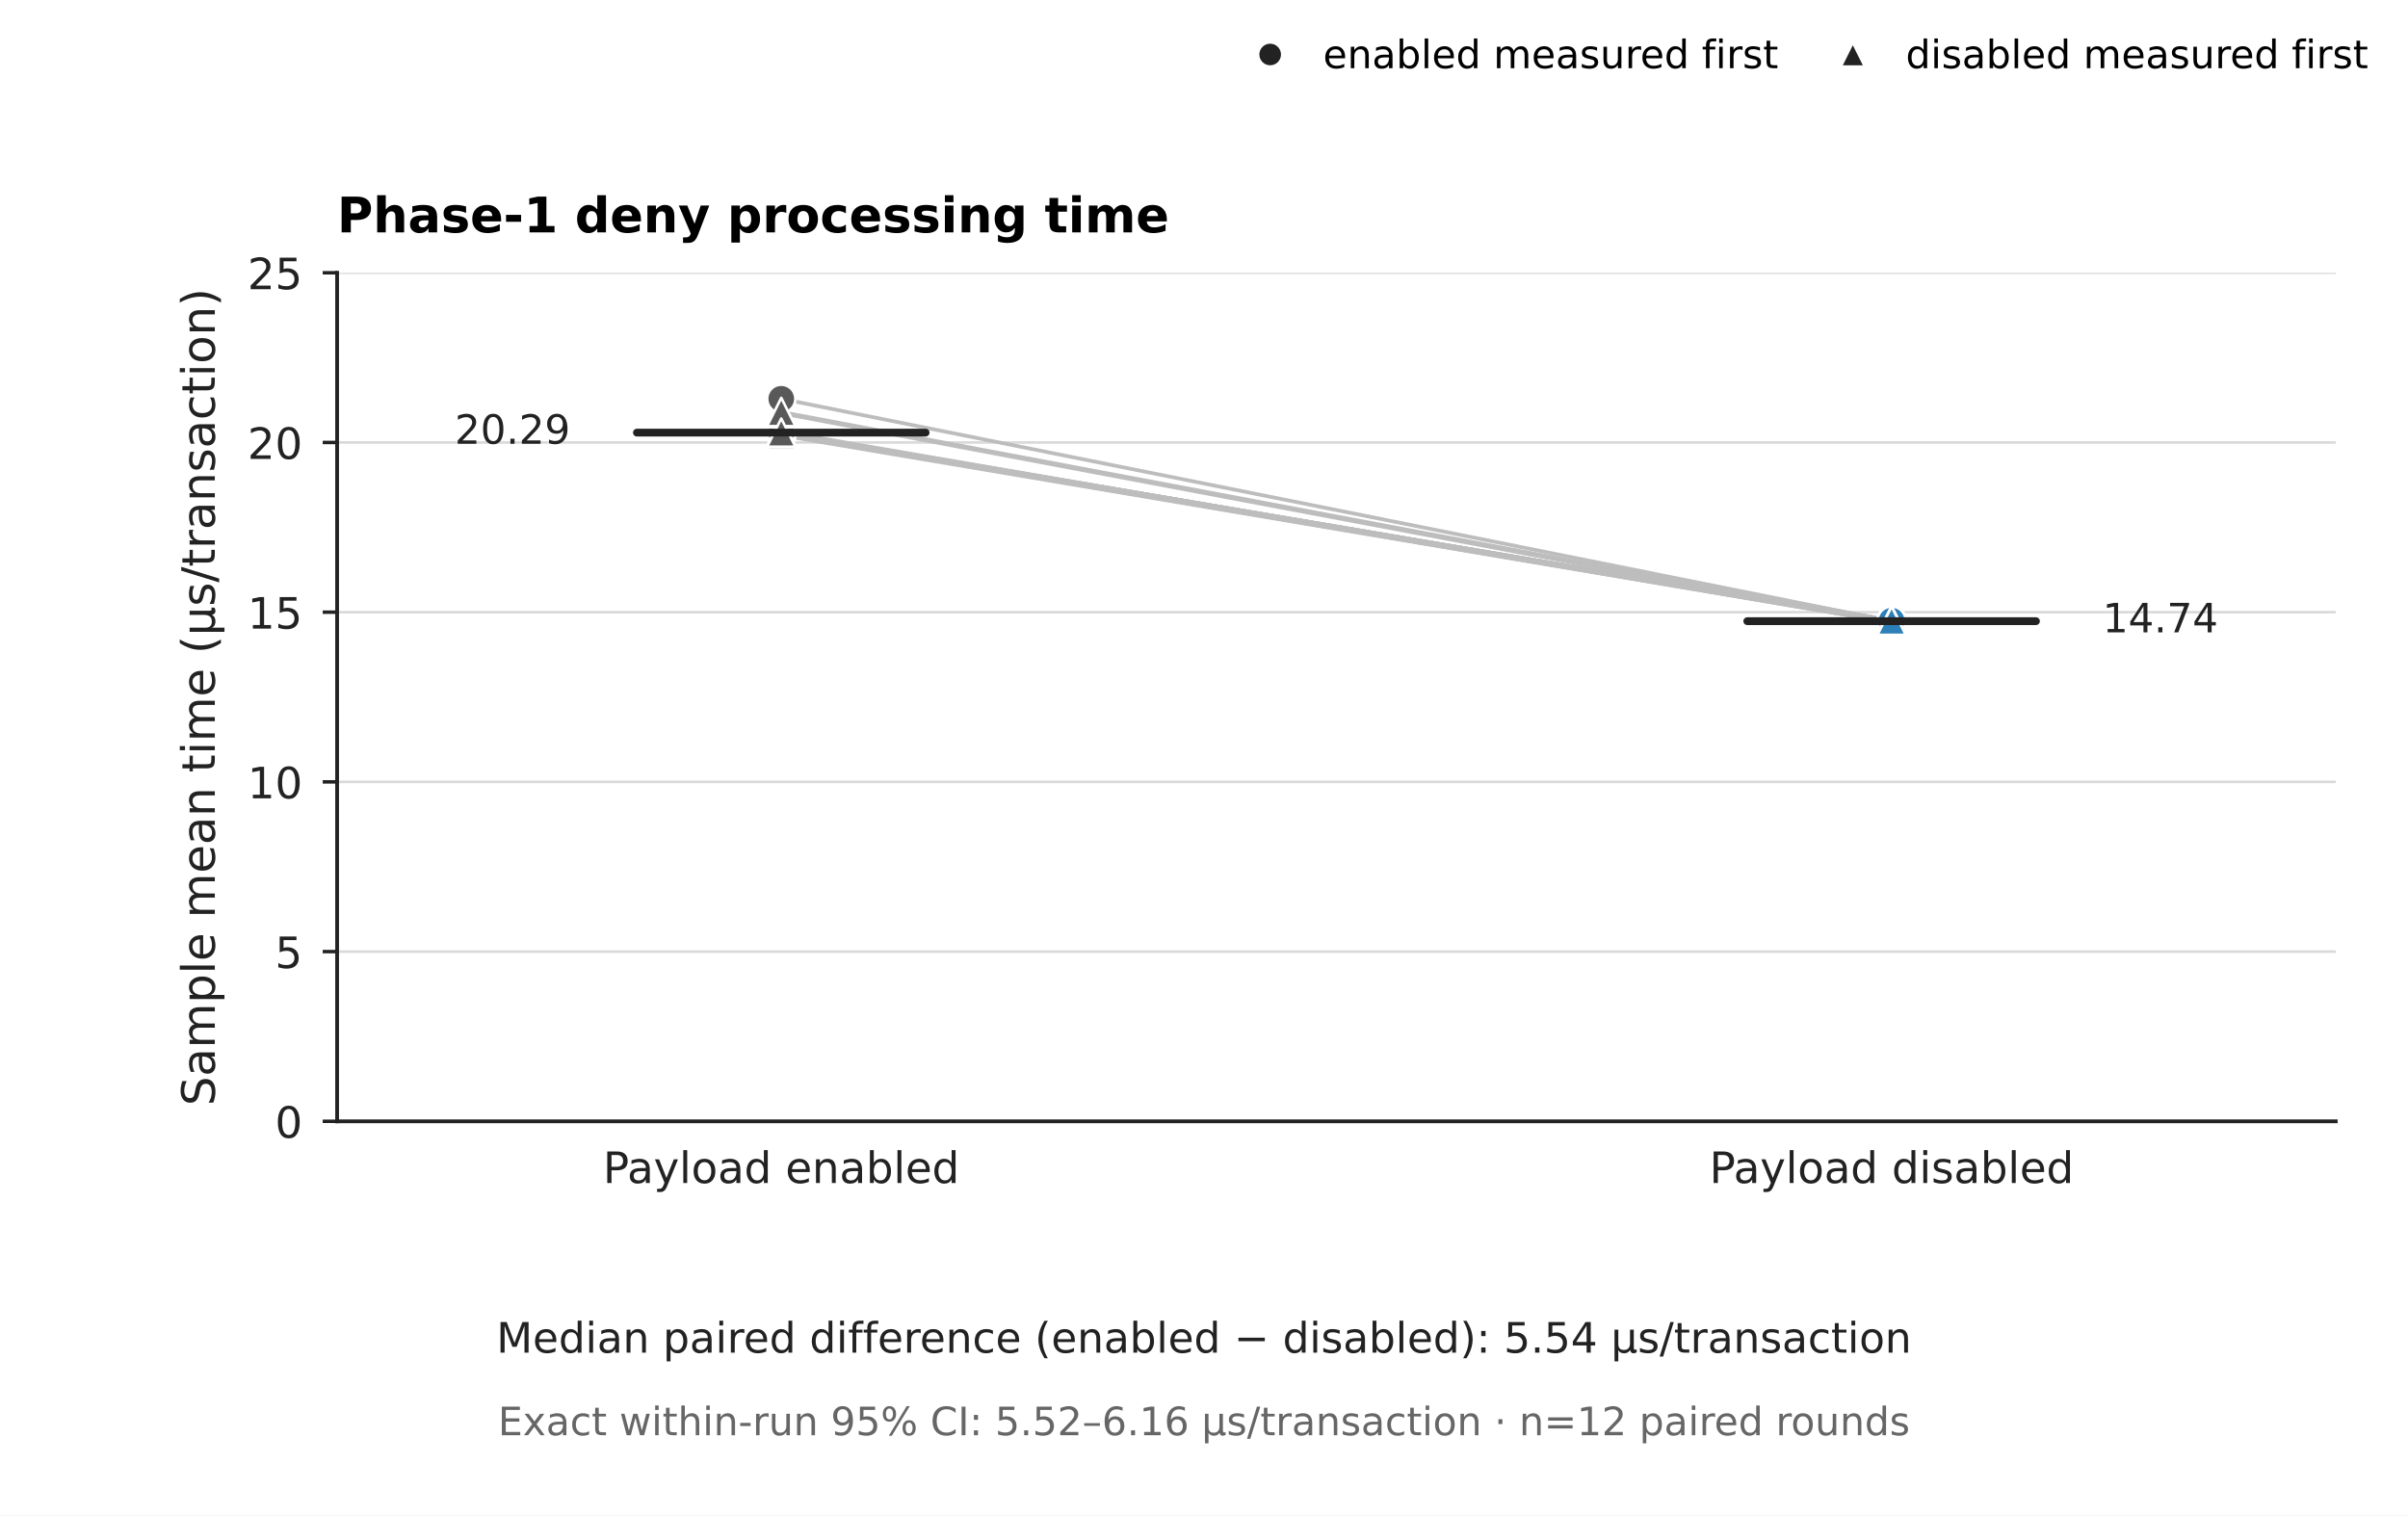
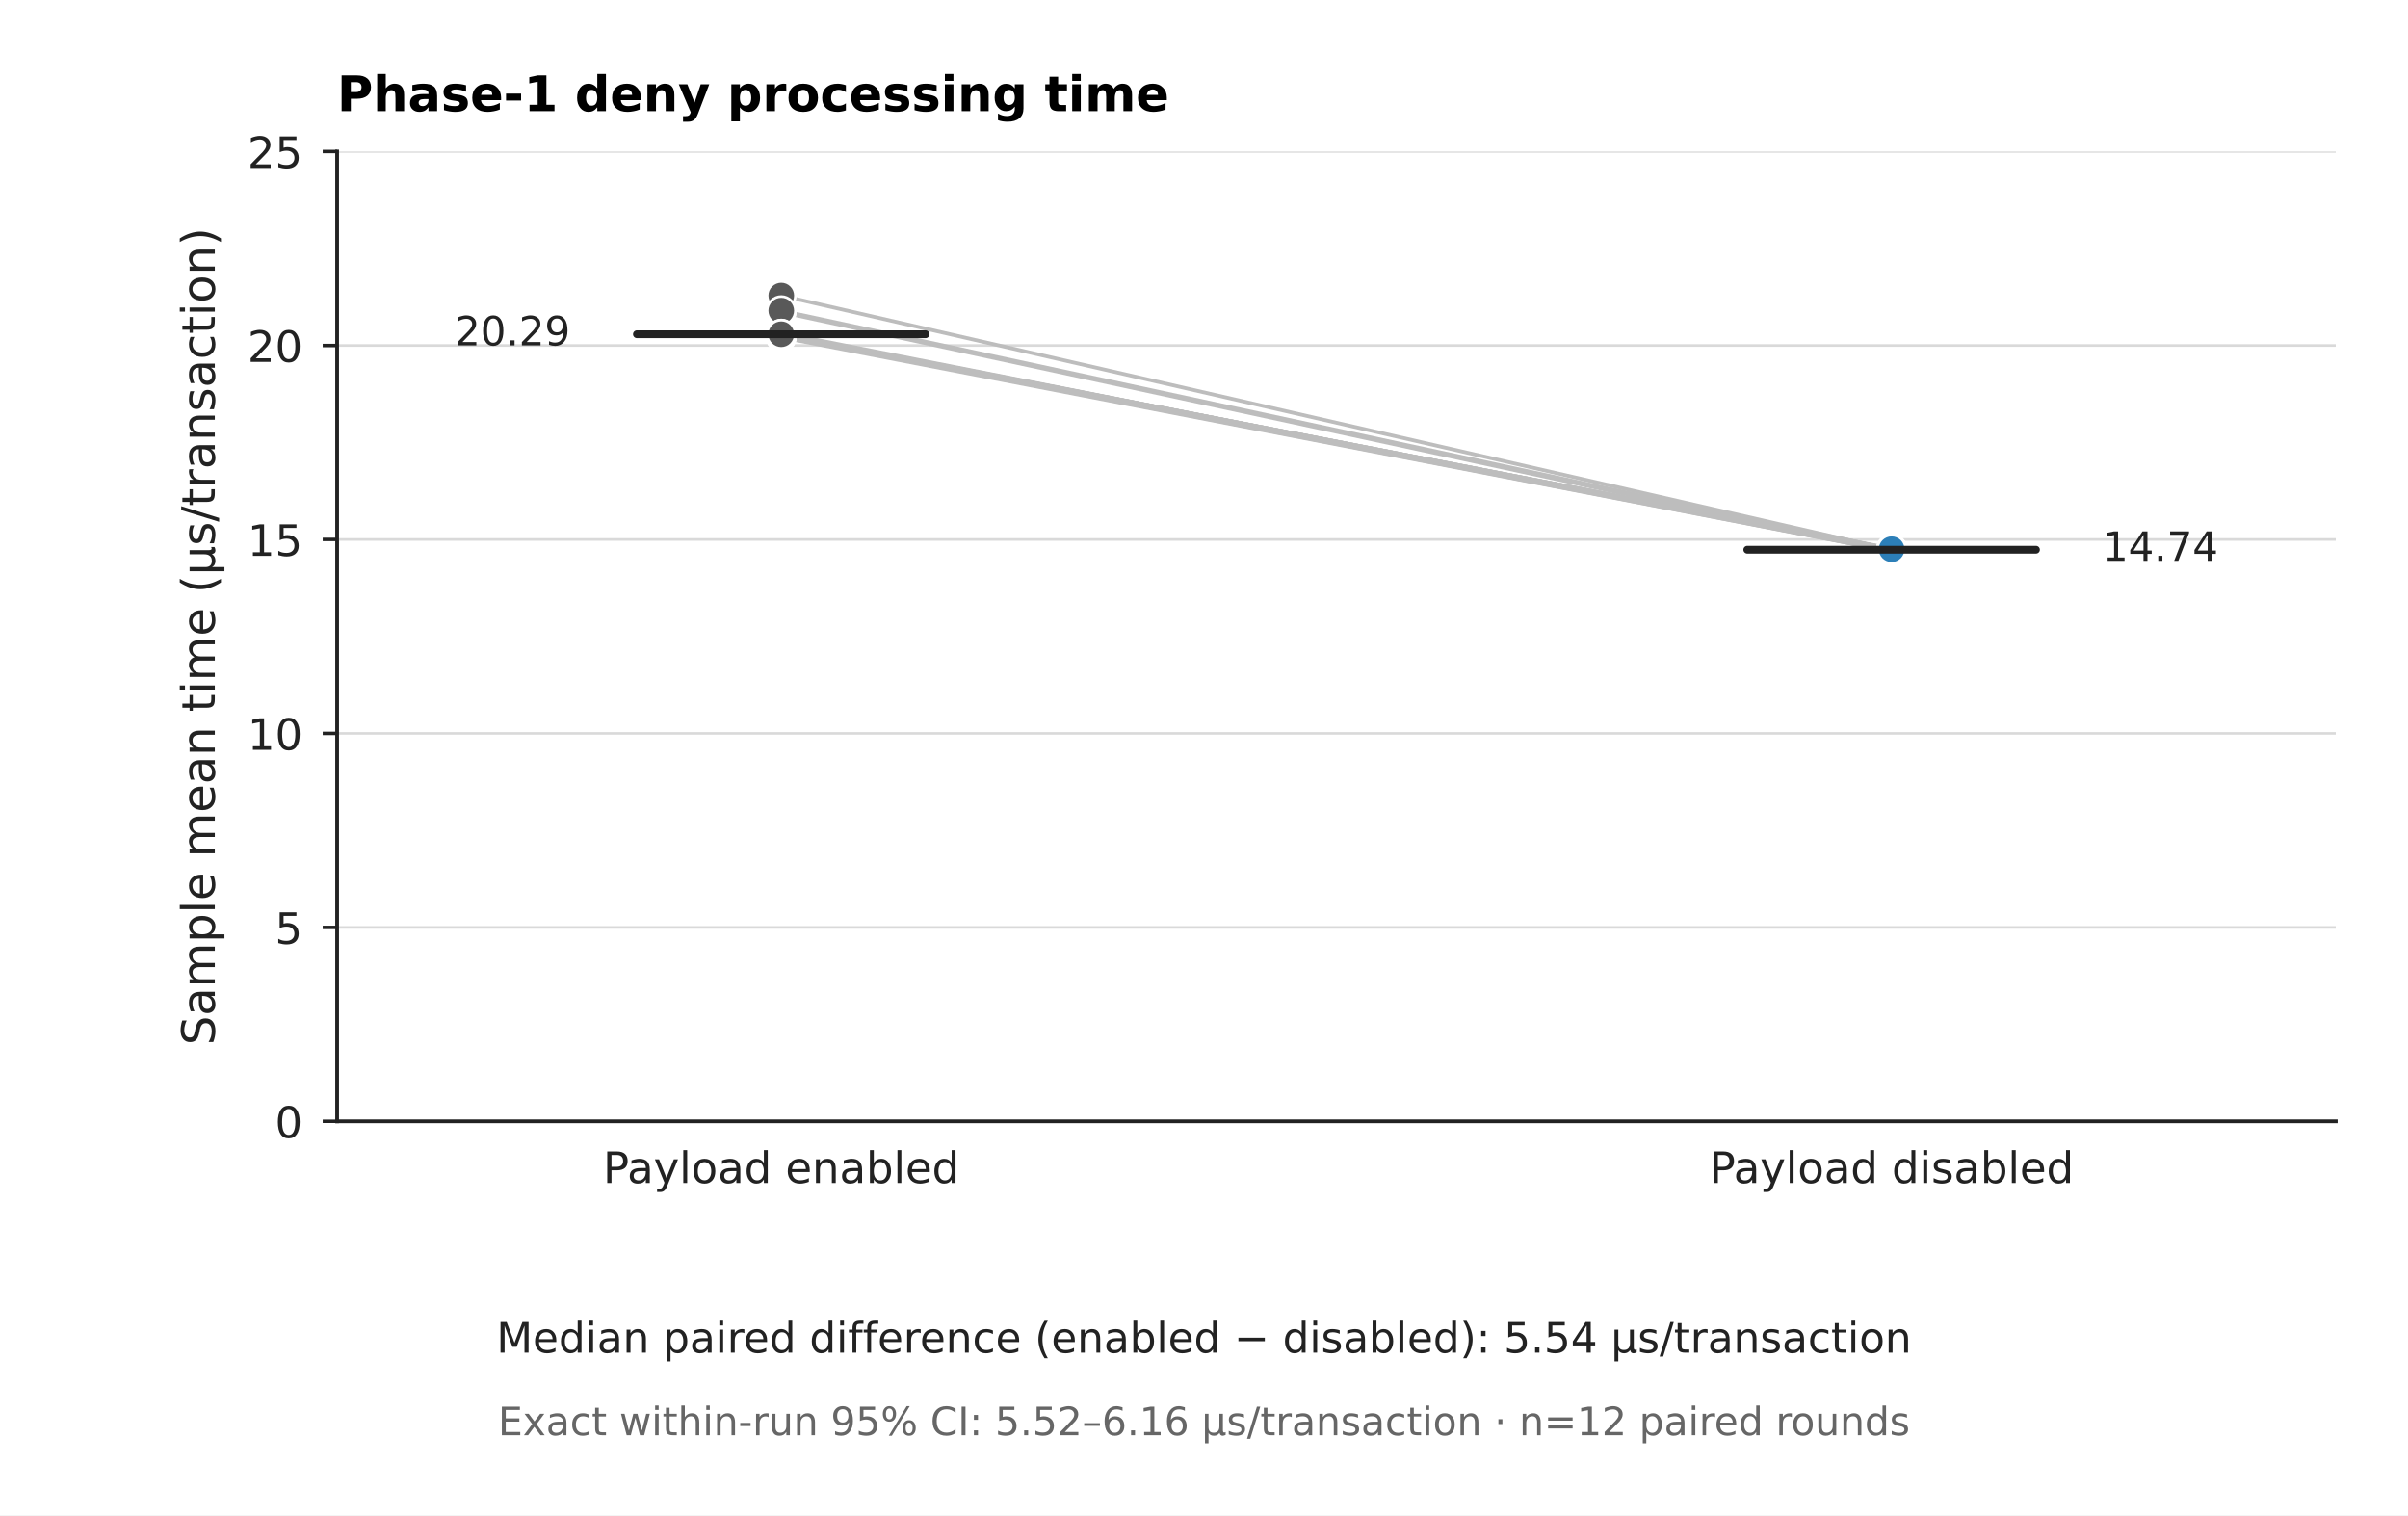
<svg xmlns="http://www.w3.org/2000/svg" xmlns:xlink="http://www.w3.org/1999/xlink" width="417.6pt" height="262.8pt" viewBox="0 0 417.6 262.8" version="1.1" role="img" aria-labelledby="figure-title figure-description" data-source-commit="62be10da639ec8bc241ab22d21633c6faadf4ec3" data-checkout-commit="b22e4a049eb6026f98d6ff8318d8ed83399890b4" data-run-url="https://github.com/upgle/ModSecurity/actions/runs/30644388937" data-environment="Ubuntu 24.04 · AMD EPYC 9V74 (4 vCPU) · GCC 13.3.0 · Release (-O3, NDEBUG)" data-matplotlib-version="3.6.3">
  <defs>
    <style type="text/css">*{stroke-linejoin: round; stroke-linecap: butt}</style>
  </defs>
  <g id="figure_1">
    <g id="patch_1">
      <path d="M 0 262.8  L 417.6 262.8  L 417.6 0  L 0 0  z " style="fill: #ffffff" />
    </g>
    <g id="axes_1">
      <g id="patch_2">
-         <path d="M 58.464 194.472  L 405.072 194.472  L 405.072 47.304  L 58.464 47.304  z " style="fill: #ffffff" />
+         <path d="M 58.464 194.472  L 405.072 194.472  L 405.072 26.28  L 58.464 26.28  z " style="fill: #ffffff" />
      </g>
      <g id="matplotlib.axis_1">
        <g id="xtick_1">
          <g id="line2d_1" />
          <g id="text_1">
            <text style="fill: #222222; font: 7.5px 'DejaVu Sans', sans-serif; text-anchor: middle" x="135.488" y="205.171" transform="rotate(-0 135.488 205.1708)">Payload enabled</text>
          </g>
        </g>
        <g id="xtick_2">
          <g id="line2d_2" />
          <g id="text_2">
            <text style="fill: #222222; font: 7.5px 'DejaVu Sans', sans-serif; text-anchor: middle" x="328.048" y="205.171" transform="rotate(-0 328.048 205.1708)">Payload disabled</text>
          </g>
        </g>
      </g>
      <g id="matplotlib.axis_2">
        <g id="ytick_1">
          <g id="line2d_3">
-             <path d="M 58.464 194.472  L 405.072 194.472  " clip-path="url(#pfc4393a022)" style="fill: none; stroke: #d9d9d9; stroke-width: 0.45; stroke-linecap: round" />
+             <path d="M 58.464 194.472  L 405.072 194.472  " clip-path="url(#p5198865b1a)" style="fill: none; stroke: #d9d9d9; stroke-width: 0.45; stroke-linecap: round" />
          </g>
          <g id="line2d_4">
            <defs>
              <path id="mabb8159355" d="M 0 0  L -2.5 0  " style="stroke: #222222; stroke-width: 0.6" />
            </defs>
            <g>
              <use xlink:href="#mabb8159355" x="58.464" y="194.472" style="fill: #222222; stroke: #222222; stroke-width: 0.6" />
            </g>
          </g>
          <g id="text_3">
            <text style="fill: #222222; font: 7.5px 'DejaVu Sans', sans-serif; text-anchor: end" x="52.464" y="197.321" transform="rotate(-0 52.464 197.3214)">0</text>
          </g>
        </g>
        <g id="ytick_2">
          <g id="line2d_5">
-             <path d="M 58.464 165.038  L 405.072 165.038  " clip-path="url(#pfc4393a022)" style="fill: none; stroke: #d9d9d9; stroke-width: 0.45; stroke-linecap: round" />
+             <path d="M 58.464 160.834  L 405.072 160.834  " clip-path="url(#p5198865b1a)" style="fill: none; stroke: #d9d9d9; stroke-width: 0.45; stroke-linecap: round" />
          </g>
          <g id="line2d_6">
            <g>
-               <use xlink:href="#mabb8159355" x="58.464" y="165.038" style="fill: #222222; stroke: #222222; stroke-width: 0.6" />
+               <use xlink:href="#mabb8159355" x="58.464" y="160.834" style="fill: #222222; stroke: #222222; stroke-width: 0.6" />
            </g>
          </g>
          <g id="text_4">
-             <text style="fill: #222222; font: 7.5px 'DejaVu Sans', sans-serif; text-anchor: end" x="52.464" y="167.888" transform="rotate(-0 52.464 167.8878)">5</text>
+             <text style="fill: #222222; font: 7.5px 'DejaVu Sans', sans-serif; text-anchor: end" x="52.464" y="163.683" transform="rotate(-0 52.464 163.683)">5</text>
          </g>
        </g>
        <g id="ytick_3">
          <g id="line2d_7">
-             <path d="M 58.464 135.605  L 405.072 135.605  " clip-path="url(#pfc4393a022)" style="fill: none; stroke: #d9d9d9; stroke-width: 0.45; stroke-linecap: round" />
+             <path d="M 58.464 127.195  L 405.072 127.195  " clip-path="url(#p5198865b1a)" style="fill: none; stroke: #d9d9d9; stroke-width: 0.45; stroke-linecap: round" />
          </g>
          <g id="line2d_8">
            <g>
-               <use xlink:href="#mabb8159355" x="58.464" y="135.605" style="fill: #222222; stroke: #222222; stroke-width: 0.6" />
+               <use xlink:href="#mabb8159355" x="58.464" y="127.195" style="fill: #222222; stroke: #222222; stroke-width: 0.6" />
            </g>
          </g>
          <g id="text_5">
-             <text style="fill: #222222; font: 7.5px 'DejaVu Sans', sans-serif; text-anchor: end" x="52.464" y="138.454" transform="rotate(-0 52.464 138.4542)">10</text>
+             <text style="fill: #222222; font: 7.5px 'DejaVu Sans', sans-serif; text-anchor: end" x="52.464" y="130.045" transform="rotate(-0 52.464 130.0446)">10</text>
          </g>
        </g>
        <g id="ytick_4">
          <g id="line2d_9">
-             <path d="M 58.464 106.171  L 405.072 106.171  " clip-path="url(#pfc4393a022)" style="fill: none; stroke: #d9d9d9; stroke-width: 0.45; stroke-linecap: round" />
+             <path d="M 58.464 93.557  L 405.072 93.557  " clip-path="url(#p5198865b1a)" style="fill: none; stroke: #d9d9d9; stroke-width: 0.45; stroke-linecap: round" />
          </g>
          <g id="line2d_10">
            <g>
-               <use xlink:href="#mabb8159355" x="58.464" y="106.171" style="fill: #222222; stroke: #222222; stroke-width: 0.6" />
+               <use xlink:href="#mabb8159355" x="58.464" y="93.557" style="fill: #222222; stroke: #222222; stroke-width: 0.6" />
            </g>
          </g>
          <g id="text_6">
-             <text style="fill: #222222; font: 7.5px 'DejaVu Sans', sans-serif; text-anchor: end" x="52.464" y="109.021" transform="rotate(-0 52.464 109.0206)">15</text>
+             <text style="fill: #222222; font: 7.5px 'DejaVu Sans', sans-serif; text-anchor: end" x="52.464" y="96.406" transform="rotate(-0 52.464 96.40621)">15</text>
          </g>
        </g>
        <g id="ytick_5">
          <g id="line2d_11">
-             <path d="M 58.464 76.738  L 405.072 76.738  " clip-path="url(#pfc4393a022)" style="fill: none; stroke: #d9d9d9; stroke-width: 0.45; stroke-linecap: round" />
+             <path d="M 58.464 59.918  L 405.072 59.918  " clip-path="url(#p5198865b1a)" style="fill: none; stroke: #d9d9d9; stroke-width: 0.45; stroke-linecap: round" />
          </g>
          <g id="line2d_12">
            <g>
-               <use xlink:href="#mabb8159355" x="58.464" y="76.738" style="fill: #222222; stroke: #222222; stroke-width: 0.6" />
+               <use xlink:href="#mabb8159355" x="58.464" y="59.918" style="fill: #222222; stroke: #222222; stroke-width: 0.6" />
            </g>
          </g>
          <g id="text_7">
-             <text style="fill: #222222; font: 7.5px 'DejaVu Sans', sans-serif; text-anchor: end" x="52.464" y="79.587" transform="rotate(-0 52.464 79.58701)">20</text>
+             <text style="fill: #222222; font: 7.5px 'DejaVu Sans', sans-serif; text-anchor: end" x="52.464" y="62.768" transform="rotate(-0 52.464 62.76781)">20</text>
          </g>
        </g>
        <g id="ytick_6">
          <g id="line2d_13">
-             <path d="M 58.464 47.304  L 405.072 47.304  " clip-path="url(#pfc4393a022)" style="fill: none; stroke: #d9d9d9; stroke-width: 0.45; stroke-linecap: round" />
+             <path d="M 58.464 26.28  L 405.072 26.28  " clip-path="url(#p5198865b1a)" style="fill: none; stroke: #d9d9d9; stroke-width: 0.45; stroke-linecap: round" />
          </g>
          <g id="line2d_14">
            <g>
-               <use xlink:href="#mabb8159355" x="58.464" y="47.304" style="fill: #222222; stroke: #222222; stroke-width: 0.6" />
+               <use xlink:href="#mabb8159355" x="58.464" y="26.28" style="fill: #222222; stroke: #222222; stroke-width: 0.6" />
            </g>
          </g>
          <g id="text_8">
-             <text style="fill: #222222; font: 7.5px 'DejaVu Sans', sans-serif; text-anchor: end" x="52.464" y="50.153" transform="rotate(-0 52.464 50.15341)">25</text>
+             <text style="fill: #222222; font: 7.5px 'DejaVu Sans', sans-serif; text-anchor: end" x="52.464" y="29.129" transform="rotate(-0 52.464 29.12941)">25</text>
          </g>
        </g>
        <g id="text_9">
-           <text style="fill: #222222; font: 8px 'DejaVu Sans', sans-serif; text-anchor: middle" x="37.257" y="120.888" transform="rotate(-90 37.2565 120.888)">Sample mean time (µs/transaction)</text>
+           <text style="fill: #222222; font: 8px 'DejaVu Sans', sans-serif; text-anchor: middle" x="37.257" y="110.376" transform="rotate(-90 37.2565 110.376)">Sample mean time (µs/transaction)</text>
        </g>
      </g>
      <g id="line2d_15">
-         <path d="M 135.488 69.162  L 328.048 107.765  " clip-path="url(#pfc4393a022)" style="fill: none; stroke: #bdbdbd; stroke-width: 0.65; stroke-linecap: round" />
+         <path d="M 135.488 51.261  L 328.048 95.378  " clip-path="url(#p5198865b1a)" style="fill: none; stroke: #bdbdbd; stroke-width: 0.65; stroke-linecap: round" />
      </g>
      <g id="line2d_16">
-         <path d="M 135.488 71.672  L 328.048 107.985  " clip-path="url(#pfc4393a022)" style="fill: none; stroke: #bdbdbd; stroke-width: 0.65; stroke-linecap: round" />
+         <path d="M 135.488 54.129  L 328.048 95.63  " clip-path="url(#p5198865b1a)" style="fill: none; stroke: #bdbdbd; stroke-width: 0.65; stroke-linecap: round" />
      </g>
      <g id="line2d_17">
-         <path d="M 135.488 75.364  L 328.048 107.981  " clip-path="url(#pfc4393a022)" style="fill: none; stroke: #bdbdbd; stroke-width: 0.65; stroke-linecap: round" />
+         <path d="M 135.488 58.348  L 328.048 95.625  " clip-path="url(#p5198865b1a)" style="fill: none; stroke: #bdbdbd; stroke-width: 0.65; stroke-linecap: round" />
      </g>
      <g id="line2d_18">
-         <path d="M 135.488 74.837  L 328.048 107.958  " clip-path="url(#pfc4393a022)" style="fill: none; stroke: #bdbdbd; stroke-width: 0.65; stroke-linecap: round" />
+         <path d="M 135.488 57.746  L 328.048 95.598  " clip-path="url(#p5198865b1a)" style="fill: none; stroke: #bdbdbd; stroke-width: 0.65; stroke-linecap: round" />
      </g>
      <g id="line2d_19">
-         <path d="M 135.488 75.364  L 328.048 107.919  " clip-path="url(#pfc4393a022)" style="fill: none; stroke: #bdbdbd; stroke-width: 0.65; stroke-linecap: round" />
+         <path d="M 135.488 58.348  L 328.048 95.554  " clip-path="url(#p5198865b1a)" style="fill: none; stroke: #bdbdbd; stroke-width: 0.65; stroke-linecap: round" />
      </g>
      <g id="line2d_20">
-         <path d="M 135.488 75.502  L 328.048 107.98  " clip-path="url(#pfc4393a022)" style="fill: none; stroke: #bdbdbd; stroke-width: 0.65; stroke-linecap: round" />
+         <path d="M 135.488 58.507  L 328.048 95.624  " clip-path="url(#p5198865b1a)" style="fill: none; stroke: #bdbdbd; stroke-width: 0.65; stroke-linecap: round" />
      </g>
      <g id="line2d_21">
-         <path d="M 135.488 75.378  L 328.048 107.675  " clip-path="url(#pfc4393a022)" style="fill: none; stroke: #bdbdbd; stroke-width: 0.65; stroke-linecap: round" />
+         <path d="M 135.488 58.365  L 328.048 95.275  " clip-path="url(#p5198865b1a)" style="fill: none; stroke: #bdbdbd; stroke-width: 0.65; stroke-linecap: round" />
      </g>
      <g id="line2d_22">
-         <path d="M 135.488 75.093  L 328.048 107.562  " clip-path="url(#pfc4393a022)" style="fill: none; stroke: #bdbdbd; stroke-width: 0.65; stroke-linecap: round" />
+         <path d="M 135.488 58.039  L 328.048 95.146  " clip-path="url(#p5198865b1a)" style="fill: none; stroke: #bdbdbd; stroke-width: 0.65; stroke-linecap: round" />
      </g>
      <g id="line2d_23">
-         <path d="M 135.488 75.027  L 328.048 107.622  " clip-path="url(#pfc4393a022)" style="fill: none; stroke: #bdbdbd; stroke-width: 0.65; stroke-linecap: round" />
+         <path d="M 135.488 57.964  L 328.048 95.214  " clip-path="url(#p5198865b1a)" style="fill: none; stroke: #bdbdbd; stroke-width: 0.65; stroke-linecap: round" />
      </g>
      <g id="line2d_24">
-         <path d="M 135.488 71.452  L 328.048 107.694  " clip-path="url(#pfc4393a022)" style="fill: none; stroke: #bdbdbd; stroke-width: 0.65; stroke-linecap: round" />
+         <path d="M 135.488 53.877  L 328.048 95.297  " clip-path="url(#p5198865b1a)" style="fill: none; stroke: #bdbdbd; stroke-width: 0.65; stroke-linecap: round" />
      </g>
      <g id="line2d_25">
-         <path d="M 135.488 75.005  L 328.048 107.647  " clip-path="url(#pfc4393a022)" style="fill: none; stroke: #bdbdbd; stroke-width: 0.65; stroke-linecap: round" />
+         <path d="M 135.488 57.939  L 328.048 95.244  " clip-path="url(#p5198865b1a)" style="fill: none; stroke: #bdbdbd; stroke-width: 0.65; stroke-linecap: round" />
      </g>
      <g id="line2d_26">
-         <path d="M 135.488 75.031  L 328.048 107.654  " clip-path="url(#pfc4393a022)" style="fill: none; stroke: #bdbdbd; stroke-width: 0.65; stroke-linecap: round" />
+         <path d="M 135.488 57.968  L 328.048 95.251  " clip-path="url(#p5198865b1a)" style="fill: none; stroke: #bdbdbd; stroke-width: 0.65; stroke-linecap: round" />
      </g>
      <g id="PathCollection_1">
        <defs>
          <path id="me24cf0d96e" d="M 0 2.449  C 0.65 2.449 1.273 2.191 1.732 1.732  C 2.191 1.273 2.449 0.65 2.449 0  C 2.449 -0.65 2.191 -1.273 1.732 -1.732  C 1.273 -2.191 0.65 -2.449 0 -2.449  C -0.65 -2.449 -1.273 -2.191 -1.732 -1.732  C -2.191 -1.273 -2.449 -0.65 -2.449 0  C -2.449 0.65 -2.191 1.273 -1.732 1.732  C -1.273 2.191 -0.65 2.449 0 2.449  z " style="stroke: #ffffff; stroke-width: 0.45" />
        </defs>
-         <g clip-path="url(#pfc4393a022)">
-           <use xlink:href="#me24cf0d96e" x="135.488" y="69.162" style="fill: #595959; stroke: #ffffff; stroke-width: 0.45" />
-           <use xlink:href="#me24cf0d96e" x="135.488" y="75.364" style="fill: #595959; stroke: #ffffff; stroke-width: 0.45" />
-           <use xlink:href="#me24cf0d96e" x="135.488" y="75.364" style="fill: #595959; stroke: #ffffff; stroke-width: 0.45" />
-           <use xlink:href="#me24cf0d96e" x="135.488" y="75.378" style="fill: #595959; stroke: #ffffff; stroke-width: 0.45" />
-           <use xlink:href="#me24cf0d96e" x="135.488" y="75.027" style="fill: #595959; stroke: #ffffff; stroke-width: 0.45" />
-           <use xlink:href="#me24cf0d96e" x="135.488" y="75.005" style="fill: #595959; stroke: #ffffff; stroke-width: 0.45" />
+         <g clip-path="url(#p5198865b1a)">
+           <use xlink:href="#me24cf0d96e" x="135.488" y="51.261" style="fill: #595959; stroke: #ffffff; stroke-width: 0.45" />
+           <use xlink:href="#me24cf0d96e" x="135.488" y="54.129" style="fill: #595959; stroke: #ffffff; stroke-width: 0.45" />
+           <use xlink:href="#me24cf0d96e" x="135.488" y="58.348" style="fill: #595959; stroke: #ffffff; stroke-width: 0.45" />
+           <use xlink:href="#me24cf0d96e" x="135.488" y="57.746" style="fill: #595959; stroke: #ffffff; stroke-width: 0.45" />
+           <use xlink:href="#me24cf0d96e" x="135.488" y="58.348" style="fill: #595959; stroke: #ffffff; stroke-width: 0.45" />
+           <use xlink:href="#me24cf0d96e" x="135.488" y="58.507" style="fill: #595959; stroke: #ffffff; stroke-width: 0.45" />
+           <use xlink:href="#me24cf0d96e" x="135.488" y="58.365" style="fill: #595959; stroke: #ffffff; stroke-width: 0.45" />
+           <use xlink:href="#me24cf0d96e" x="135.488" y="58.039" style="fill: #595959; stroke: #ffffff; stroke-width: 0.45" />
+           <use xlink:href="#me24cf0d96e" x="135.488" y="57.964" style="fill: #595959; stroke: #ffffff; stroke-width: 0.45" />
+           <use xlink:href="#me24cf0d96e" x="135.488" y="53.877" style="fill: #595959; stroke: #ffffff; stroke-width: 0.45" />
+           <use xlink:href="#me24cf0d96e" x="135.488" y="57.939" style="fill: #595959; stroke: #ffffff; stroke-width: 0.45" />
+           <use xlink:href="#me24cf0d96e" x="135.488" y="57.968" style="fill: #595959; stroke: #ffffff; stroke-width: 0.45" />
        </g>
      </g>
      <g id="PathCollection_2">
        <defs>
          <path id="m4b47afb7ed" d="M 0 2.449  C 0.65 2.449 1.273 2.191 1.732 1.732  C 2.191 1.273 2.449 0.65 2.449 0  C 2.449 -0.65 2.191 -1.273 1.732 -1.732  C 1.273 -2.191 0.65 -2.449 0 -2.449  C -0.65 -2.449 -1.273 -2.191 -1.732 -1.732  C -2.191 -1.273 -2.449 -0.65 -2.449 0  C -2.449 0.65 -2.191 1.273 -1.732 1.732  C -1.273 2.191 -0.65 2.449 0 2.449  z " style="stroke: #ffffff; stroke-width: 0.45" />
        </defs>
-         <g clip-path="url(#pfc4393a022)">
-           <use xlink:href="#m4b47afb7ed" x="328.048" y="107.765" style="fill: #2c7fb8; stroke: #ffffff; stroke-width: 0.45" />
-           <use xlink:href="#m4b47afb7ed" x="328.048" y="107.981" style="fill: #2c7fb8; stroke: #ffffff; stroke-width: 0.45" />
-           <use xlink:href="#m4b47afb7ed" x="328.048" y="107.919" style="fill: #2c7fb8; stroke: #ffffff; stroke-width: 0.45" />
-           <use xlink:href="#m4b47afb7ed" x="328.048" y="107.675" style="fill: #2c7fb8; stroke: #ffffff; stroke-width: 0.45" />
-           <use xlink:href="#m4b47afb7ed" x="328.048" y="107.622" style="fill: #2c7fb8; stroke: #ffffff; stroke-width: 0.45" />
-           <use xlink:href="#m4b47afb7ed" x="328.048" y="107.647" style="fill: #2c7fb8; stroke: #ffffff; stroke-width: 0.45" />
-         </g>
-       </g>
-       <g id="PathCollection_3">
-         <defs>
-           <path id="m52a618d92f" d="M 0 -2.449  L -2.449 2.449  L 2.449 2.449  z " style="stroke: #ffffff; stroke-width: 0.45" />
-         </defs>
-         <g clip-path="url(#pfc4393a022)">
-           <use xlink:href="#m52a618d92f" x="135.488" y="71.672" style="fill: #595959; stroke: #ffffff; stroke-width: 0.45" />
-           <use xlink:href="#m52a618d92f" x="135.488" y="74.837" style="fill: #595959; stroke: #ffffff; stroke-width: 0.45" />
-           <use xlink:href="#m52a618d92f" x="135.488" y="75.502" style="fill: #595959; stroke: #ffffff; stroke-width: 0.45" />
-           <use xlink:href="#m52a618d92f" x="135.488" y="75.093" style="fill: #595959; stroke: #ffffff; stroke-width: 0.45" />
-           <use xlink:href="#m52a618d92f" x="135.488" y="71.452" style="fill: #595959; stroke: #ffffff; stroke-width: 0.45" />
-           <use xlink:href="#m52a618d92f" x="135.488" y="75.031" style="fill: #595959; stroke: #ffffff; stroke-width: 0.45" />
-         </g>
-       </g>
-       <g id="PathCollection_4">
-         <defs>
-           <path id="m16bae0a975" d="M 0 -2.449  L -2.449 2.449  L 2.449 2.449  z " style="stroke: #ffffff; stroke-width: 0.45" />
-         </defs>
-         <g clip-path="url(#pfc4393a022)">
-           <use xlink:href="#m16bae0a975" x="328.048" y="107.985" style="fill: #2c7fb8; stroke: #ffffff; stroke-width: 0.45" />
-           <use xlink:href="#m16bae0a975" x="328.048" y="107.958" style="fill: #2c7fb8; stroke: #ffffff; stroke-width: 0.45" />
-           <use xlink:href="#m16bae0a975" x="328.048" y="107.98" style="fill: #2c7fb8; stroke: #ffffff; stroke-width: 0.45" />
-           <use xlink:href="#m16bae0a975" x="328.048" y="107.562" style="fill: #2c7fb8; stroke: #ffffff; stroke-width: 0.45" />
-           <use xlink:href="#m16bae0a975" x="328.048" y="107.694" style="fill: #2c7fb8; stroke: #ffffff; stroke-width: 0.45" />
-           <use xlink:href="#m16bae0a975" x="328.048" y="107.654" style="fill: #2c7fb8; stroke: #ffffff; stroke-width: 0.45" />
+         <g clip-path="url(#p5198865b1a)">
+           <use xlink:href="#m4b47afb7ed" x="328.048" y="95.378" style="fill: #2c7fb8; stroke: #ffffff; stroke-width: 0.45" />
+           <use xlink:href="#m4b47afb7ed" x="328.048" y="95.63" style="fill: #2c7fb8; stroke: #ffffff; stroke-width: 0.45" />
+           <use xlink:href="#m4b47afb7ed" x="328.048" y="95.625" style="fill: #2c7fb8; stroke: #ffffff; stroke-width: 0.45" />
+           <use xlink:href="#m4b47afb7ed" x="328.048" y="95.598" style="fill: #2c7fb8; stroke: #ffffff; stroke-width: 0.45" />
+           <use xlink:href="#m4b47afb7ed" x="328.048" y="95.554" style="fill: #2c7fb8; stroke: #ffffff; stroke-width: 0.45" />
+           <use xlink:href="#m4b47afb7ed" x="328.048" y="95.624" style="fill: #2c7fb8; stroke: #ffffff; stroke-width: 0.45" />
+           <use xlink:href="#m4b47afb7ed" x="328.048" y="95.275" style="fill: #2c7fb8; stroke: #ffffff; stroke-width: 0.45" />
+           <use xlink:href="#m4b47afb7ed" x="328.048" y="95.146" style="fill: #2c7fb8; stroke: #ffffff; stroke-width: 0.45" />
+           <use xlink:href="#m4b47afb7ed" x="328.048" y="95.214" style="fill: #2c7fb8; stroke: #ffffff; stroke-width: 0.45" />
+           <use xlink:href="#m4b47afb7ed" x="328.048" y="95.297" style="fill: #2c7fb8; stroke: #ffffff; stroke-width: 0.45" />
+           <use xlink:href="#m4b47afb7ed" x="328.048" y="95.244" style="fill: #2c7fb8; stroke: #ffffff; stroke-width: 0.45" />
+           <use xlink:href="#m4b47afb7ed" x="328.048" y="95.251" style="fill: #2c7fb8; stroke: #ffffff; stroke-width: 0.45" />
        </g>
      </g>
      <g id="patch_3">
-         <path d="M 58.464 194.472  L 58.464 47.304  " style="fill: none; stroke: #222222; stroke-width: 0.65; stroke-linejoin: miter; stroke-linecap: square" />
+         <path d="M 58.464 194.472  L 58.464 26.28  " style="fill: none; stroke: #222222; stroke-width: 0.65; stroke-linejoin: miter; stroke-linecap: square" />
      </g>
      <g id="patch_4">
        <path d="M 58.464 194.472  L 405.072 194.472  " style="fill: none; stroke: #222222; stroke-width: 0.65; stroke-linejoin: miter; stroke-linecap: square" />
      </g>
      <g id="line2d_27">
-         <path d="M 110.455 75.029  L 160.521 75.029  " clip-path="url(#pfc4393a022)" style="fill: none; stroke: #222222; stroke-width: 1.35; stroke-linecap: round" />
+         <path d="M 110.455 57.966  L 160.521 57.966  " clip-path="url(#p5198865b1a)" style="fill: none; stroke: #222222; stroke-width: 1.35; stroke-linecap: round" />
      </g>
      <g id="text_10">
-         <text style="fill: #222222; font: 7px 'DejaVu Sans', sans-serif; text-anchor: end" x="98.902" y="76.961" transform="rotate(-0 98.9016 76.96076)">20.29</text>
+         <text style="fill: #222222; font: 7px 'DejaVu Sans', sans-serif; text-anchor: end" x="98.902" y="59.897" transform="rotate(-0 98.9016 59.8975)">20.29</text>
      </g>
      <g id="line2d_28">
-         <path d="M 303.015 107.73  L 353.081 107.73  " clip-path="url(#pfc4393a022)" style="fill: none; stroke: #222222; stroke-width: 1.35; stroke-linecap: round" />
+         <path d="M 303.015 95.338  L 353.081 95.338  " clip-path="url(#p5198865b1a)" style="fill: none; stroke: #222222; stroke-width: 1.35; stroke-linecap: round" />
      </g>
      <g id="text_11">
-         <text style="fill: #222222; font: 7px 'DejaVu Sans', sans-serif; text-anchor: start" x="364.634" y="109.661" transform="rotate(-0 364.6344 109.6612)">14.74</text>
+         <text style="fill: #222222; font: 7px 'DejaVu Sans', sans-serif; text-anchor: start" x="364.634" y="97.269" transform="rotate(-0 364.6344 97.2694)">14.74</text>
      </g>
      <g id="text_12">
-         <text style="font: 600 8.5px 'DejaVu Sans', sans-serif; text-anchor: start" x="58.464" y="40.304" transform="rotate(-0 58.464 40.304)">Phase-1 deny processing time</text>
+         <text style="font: 600 8.5px 'DejaVu Sans', sans-serif; text-anchor: start" x="58.464" y="19.28" transform="rotate(-0 58.464 19.28)">Phase-1 deny processing time</text>
      </g>
    </g>
    <g id="text_13">
      <text style="fill: #222222; font: 7.3px 'DejaVu Sans', sans-serif; text-anchor: middle" x="208.8" y="234.592" transform="rotate(-0 208.8 234.5923)">Median paired difference (enabled − disabled): 5.54 µs/transaction</text>
    </g>
    <g id="text_14">
      <text style="fill: #666666; font: 6.8px 'DejaVu Sans', sans-serif; text-anchor: middle" x="208.8" y="248.908" transform="rotate(-0 208.8 248.9084)">Exact within-run 95% CI: 5.52–6.16 µs/transaction · n=12 paired rounds</text>
    </g>
-     <g id="legend_1">
-       <g id="line2d_29">
-         <defs>
-           <path id="m402108dfba" d="M 0 2.1  C 0.557 2.1 1.091 1.879 1.485 1.485  C 1.879 1.091 2.1 0.557 2.1 0  C 2.1 -0.557 1.879 -1.091 1.485 -1.485  C 1.091 -1.879 0.557 -2.1 0 -2.1  C -0.557 -2.1 -1.091 -1.879 -1.485 -1.485  C -1.879 -1.091 -2.1 -0.557 -2.1 0  C -2.1 0.557 -1.879 1.091 -1.485 1.485  C -1.091 1.879 -0.557 2.1 0 2.1  z " style="stroke: #ffffff; stroke-width: 0.45" />
-         </defs>
-         <g>
-           <use xlink:href="#m402108dfba" x="220.275" y="9.449" style="fill: #222222; stroke: #ffffff; stroke-width: 0.45" />
-         </g>
-       </g>
-       <g id="text_15">
-         <text style="font: 6.8px 'DejaVu Sans', sans-serif; text-anchor: start" x="229.455" y="11.829" transform="rotate(-0 229.4553 11.82894)">enabled measured first</text>
-       </g>
-       <g id="line2d_30">
-         <defs>
-           <path id="m9d7c9b9f37" d="M 0 -2.1  L -2.1 2.1  L 2.1 2.1  z " style="stroke: #ffffff; stroke-width: 0.45; stroke-linejoin: miter" />
-         </defs>
-         <g>
-           <use xlink:href="#m9d7c9b9f37" x="321.322" y="9.449" style="fill: #222222; stroke: #ffffff; stroke-width: 0.45; stroke-linejoin: miter" />
-         </g>
-       </g>
-       <g id="text_16">
-         <text style="font: 6.8px 'DejaVu Sans', sans-serif; text-anchor: start" x="330.502" y="11.829" transform="rotate(-0 330.5023 11.82894)">disabled measured first</text>
-       </g>
-     </g>
  </g>
  <defs>
-     <clipPath id="pfc4393a022">
-       <rect x="58.464" y="47.304" width="346.608" height="147.168" />
+     <clipPath id="p5198865b1a">
+       <rect x="58.464" y="26.28" width="346.608" height="168.192" />
    </clipPath>
  </defs>
</svg>
